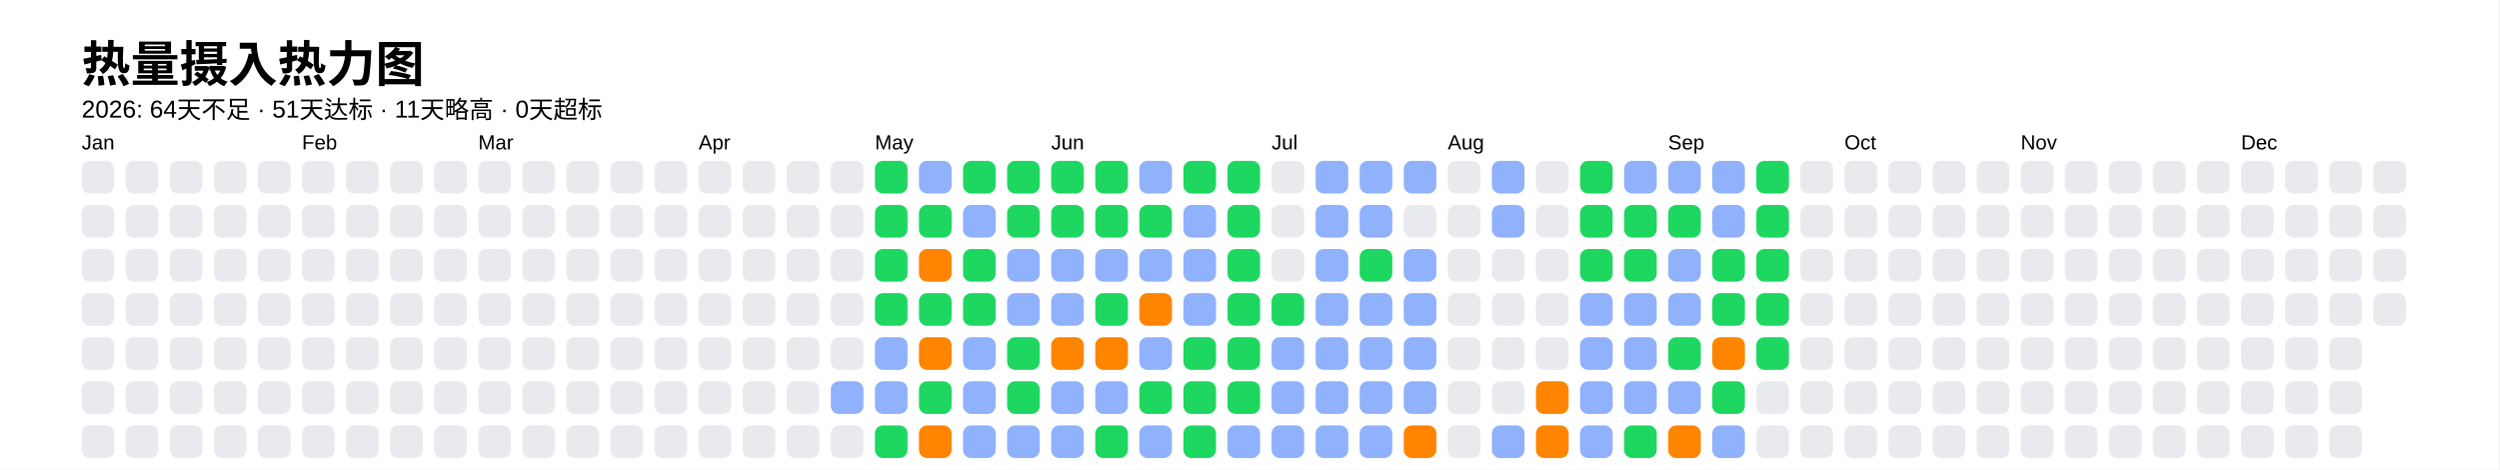
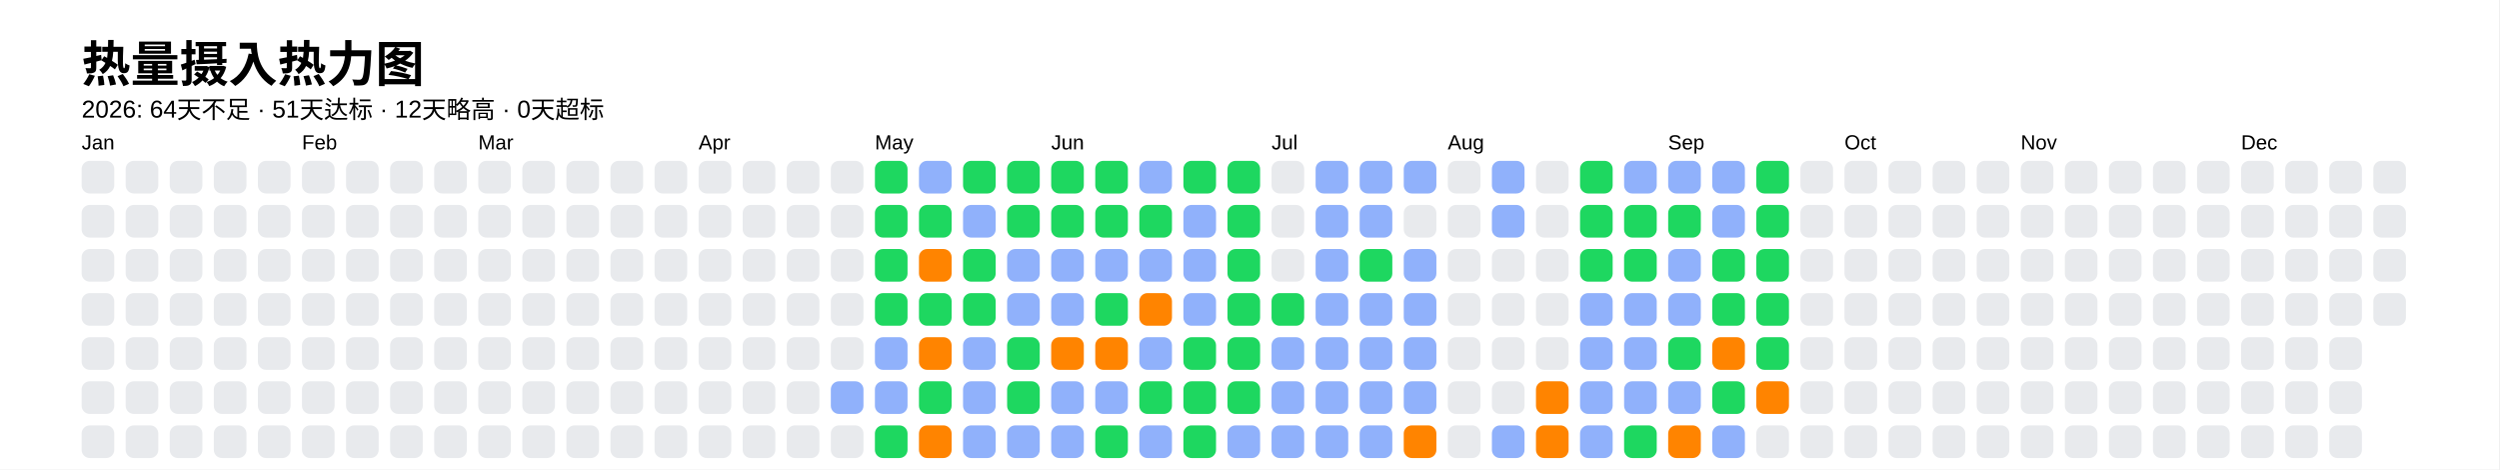
<svg xmlns="http://www.w3.org/2000/svg" style="background-color:white;" baseProfile="full" height="57.5mm" version="1.1" viewBox="0,0,306.2,57.5" width="306.2mm">
  <defs />
  <rect fill="#FFFFFF" height="57.5" width="306.2" x="0" y="0" />
  <text fill="#000000" style="font-size:6px; font-family:Arial; font-weight:bold;" x="10" y="10">热量摄入热力图</text>
-   <text fill="#000000" style="font-size:3px; font-family:Arial;" x="10" y="14.4">2026: 64天不足 · 51天达标 · 11天略高 · 0天超标</text>
+   <text fill="#000000" style="font-size:3px; font-family:Arial;" x="10" y="14.4">2026: 64天不足 · 51天达标 · 12天略高 · 0天超标</text>
  <text fill="#000000" style="font-size:2.5px; font-family:Arial" x="10" y="18.3">Jan</text>
  <rect fill="#E8EAED" height="4" rx="1" ry="1" width="4" x="10" y="19.7" />
  <rect fill="#E8EAED" height="4" rx="1" ry="1" width="4" x="10" y="25.1" />
  <rect fill="#E8EAED" height="4" rx="1" ry="1" width="4" x="10" y="30.5" />
  <rect fill="#E8EAED" height="4" rx="1" ry="1" width="4" x="10" y="35.9" />
  <rect fill="#E8EAED" height="4" rx="1" ry="1" width="4" x="10" y="41.3" />
  <rect fill="#E8EAED" height="4" rx="1" ry="1" width="4" x="10" y="46.7" />
  <rect fill="#E8EAED" height="4" rx="1" ry="1" width="4" x="10" y="52.1" />
  <rect fill="#E8EAED" height="4" rx="1" ry="1" width="4" x="15.4" y="19.7" />
  <rect fill="#E8EAED" height="4" rx="1" ry="1" width="4" x="15.4" y="25.1" />
  <rect fill="#E8EAED" height="4" rx="1" ry="1" width="4" x="15.4" y="30.5" />
  <rect fill="#E8EAED" height="4" rx="1" ry="1" width="4" x="15.4" y="35.9" />
  <rect fill="#E8EAED" height="4" rx="1" ry="1" width="4" x="15.4" y="41.3" />
  <rect fill="#E8EAED" height="4" rx="1" ry="1" width="4" x="15.4" y="46.7" />
  <rect fill="#E8EAED" height="4" rx="1" ry="1" width="4" x="15.4" y="52.1" />
  <rect fill="#E8EAED" height="4" rx="1" ry="1" width="4" x="20.8" y="19.7" />
  <rect fill="#E8EAED" height="4" rx="1" ry="1" width="4" x="20.8" y="25.1" />
  <rect fill="#E8EAED" height="4" rx="1" ry="1" width="4" x="20.8" y="30.5" />
  <rect fill="#E8EAED" height="4" rx="1" ry="1" width="4" x="20.8" y="35.9" />
  <rect fill="#E8EAED" height="4" rx="1" ry="1" width="4" x="20.8" y="41.3" />
  <rect fill="#E8EAED" height="4" rx="1" ry="1" width="4" x="20.8" y="46.7" />
  <rect fill="#E8EAED" height="4" rx="1" ry="1" width="4" x="20.8" y="52.1" />
  <rect fill="#E8EAED" height="4" rx="1" ry="1" width="4" x="26.2" y="19.7" />
  <rect fill="#E8EAED" height="4" rx="1" ry="1" width="4" x="26.2" y="25.1" />
  <rect fill="#E8EAED" height="4" rx="1" ry="1" width="4" x="26.2" y="30.5" />
  <rect fill="#E8EAED" height="4" rx="1" ry="1" width="4" x="26.2" y="35.9" />
  <rect fill="#E8EAED" height="4" rx="1" ry="1" width="4" x="26.2" y="41.3" />
  <rect fill="#E8EAED" height="4" rx="1" ry="1" width="4" x="26.2" y="46.7" />
  <rect fill="#E8EAED" height="4" rx="1" ry="1" width="4" x="26.2" y="52.1" />
  <rect fill="#E8EAED" height="4" rx="1" ry="1" width="4" x="31.6" y="19.7" />
  <rect fill="#E8EAED" height="4" rx="1" ry="1" width="4" x="31.6" y="25.1" />
  <rect fill="#E8EAED" height="4" rx="1" ry="1" width="4" x="31.6" y="30.5" />
  <rect fill="#E8EAED" height="4" rx="1" ry="1" width="4" x="31.6" y="35.9" />
  <rect fill="#E8EAED" height="4" rx="1" ry="1" width="4" x="31.6" y="41.3" />
  <rect fill="#E8EAED" height="4" rx="1" ry="1" width="4" x="31.6" y="46.7" />
  <rect fill="#E8EAED" height="4" rx="1" ry="1" width="4" x="31.6" y="52.1" />
  <text fill="#000000" style="font-size:2.5px; font-family:Arial" x="37.0" y="18.3">Feb</text>
  <rect fill="#E8EAED" height="4" rx="1" ry="1" width="4" x="37.0" y="19.7" />
  <rect fill="#E8EAED" height="4" rx="1" ry="1" width="4" x="37.0" y="25.1" />
  <rect fill="#E8EAED" height="4" rx="1" ry="1" width="4" x="37.0" y="30.5" />
  <rect fill="#E8EAED" height="4" rx="1" ry="1" width="4" x="37.0" y="35.9" />
  <rect fill="#E8EAED" height="4" rx="1" ry="1" width="4" x="37.0" y="41.3" />
  <rect fill="#E8EAED" height="4" rx="1" ry="1" width="4" x="37.0" y="46.7" />
  <rect fill="#E8EAED" height="4" rx="1" ry="1" width="4" x="37.0" y="52.1" />
  <rect fill="#E8EAED" height="4" rx="1" ry="1" width="4" x="42.4" y="19.7" />
  <rect fill="#E8EAED" height="4" rx="1" ry="1" width="4" x="42.4" y="25.1" />
  <rect fill="#E8EAED" height="4" rx="1" ry="1" width="4" x="42.4" y="30.5" />
  <rect fill="#E8EAED" height="4" rx="1" ry="1" width="4" x="42.4" y="35.9" />
  <rect fill="#E8EAED" height="4" rx="1" ry="1" width="4" x="42.4" y="41.3" />
  <rect fill="#E8EAED" height="4" rx="1" ry="1" width="4" x="42.4" y="46.7" />
  <rect fill="#E8EAED" height="4" rx="1" ry="1" width="4" x="42.4" y="52.1" />
  <rect fill="#E8EAED" height="4" rx="1" ry="1" width="4" x="47.8" y="19.7" />
  <rect fill="#E8EAED" height="4" rx="1" ry="1" width="4" x="47.8" y="25.1" />
  <rect fill="#E8EAED" height="4" rx="1" ry="1" width="4" x="47.8" y="30.5" />
  <rect fill="#E8EAED" height="4" rx="1" ry="1" width="4" x="47.8" y="35.9" />
  <rect fill="#E8EAED" height="4" rx="1" ry="1" width="4" x="47.8" y="41.3" />
  <rect fill="#E8EAED" height="4" rx="1" ry="1" width="4" x="47.8" y="46.7" />
  <rect fill="#E8EAED" height="4" rx="1" ry="1" width="4" x="47.8" y="52.1" />
  <rect fill="#E8EAED" height="4" rx="1" ry="1" width="4" x="53.2" y="19.7" />
  <rect fill="#E8EAED" height="4" rx="1" ry="1" width="4" x="53.2" y="25.1" />
  <rect fill="#E8EAED" height="4" rx="1" ry="1" width="4" x="53.2" y="30.5" />
  <rect fill="#E8EAED" height="4" rx="1" ry="1" width="4" x="53.2" y="35.9" />
  <rect fill="#E8EAED" height="4" rx="1" ry="1" width="4" x="53.2" y="41.3" />
  <rect fill="#E8EAED" height="4" rx="1" ry="1" width="4" x="53.2" y="46.7" />
  <rect fill="#E8EAED" height="4" rx="1" ry="1" width="4" x="53.2" y="52.1" />
  <text fill="#000000" style="font-size:2.5px; font-family:Arial" x="58.6" y="18.3">Mar</text>
  <rect fill="#E8EAED" height="4" rx="1" ry="1" width="4" x="58.6" y="19.7" />
  <rect fill="#E8EAED" height="4" rx="1" ry="1" width="4" x="58.6" y="25.1" />
  <rect fill="#E8EAED" height="4" rx="1" ry="1" width="4" x="58.6" y="30.5" />
  <rect fill="#E8EAED" height="4" rx="1" ry="1" width="4" x="58.6" y="35.9" />
  <rect fill="#E8EAED" height="4" rx="1" ry="1" width="4" x="58.6" y="41.3" />
  <rect fill="#E8EAED" height="4" rx="1" ry="1" width="4" x="58.6" y="46.7" />
  <rect fill="#E8EAED" height="4" rx="1" ry="1" width="4" x="58.6" y="52.1" />
  <rect fill="#E8EAED" height="4" rx="1" ry="1" width="4" x="64" y="19.7" />
  <rect fill="#E8EAED" height="4" rx="1" ry="1" width="4" x="64" y="25.1" />
  <rect fill="#E8EAED" height="4" rx="1" ry="1" width="4" x="64" y="30.5" />
  <rect fill="#E8EAED" height="4" rx="1" ry="1" width="4" x="64" y="35.9" />
  <rect fill="#E8EAED" height="4" rx="1" ry="1" width="4" x="64" y="41.3" />
  <rect fill="#E8EAED" height="4" rx="1" ry="1" width="4" x="64" y="46.7" />
  <rect fill="#E8EAED" height="4" rx="1" ry="1" width="4" x="64" y="52.1" />
  <rect fill="#E8EAED" height="4" rx="1" ry="1" width="4" x="69.4" y="19.7" />
  <rect fill="#E8EAED" height="4" rx="1" ry="1" width="4" x="69.4" y="25.1" />
  <rect fill="#E8EAED" height="4" rx="1" ry="1" width="4" x="69.4" y="30.5" />
  <rect fill="#E8EAED" height="4" rx="1" ry="1" width="4" x="69.4" y="35.9" />
  <rect fill="#E8EAED" height="4" rx="1" ry="1" width="4" x="69.4" y="41.3" />
  <rect fill="#E8EAED" height="4" rx="1" ry="1" width="4" x="69.4" y="46.7" />
  <rect fill="#E8EAED" height="4" rx="1" ry="1" width="4" x="69.4" y="52.1" />
  <rect fill="#E8EAED" height="4" rx="1" ry="1" width="4" x="74.8" y="19.7" />
  <rect fill="#E8EAED" height="4" rx="1" ry="1" width="4" x="74.8" y="25.1" />
  <rect fill="#E8EAED" height="4" rx="1" ry="1" width="4" x="74.8" y="30.5" />
  <rect fill="#E8EAED" height="4" rx="1" ry="1" width="4" x="74.8" y="35.9" />
  <rect fill="#E8EAED" height="4" rx="1" ry="1" width="4" x="74.8" y="41.3" />
  <rect fill="#E8EAED" height="4" rx="1" ry="1" width="4" x="74.8" y="46.7" />
  <rect fill="#E8EAED" height="4" rx="1" ry="1" width="4" x="74.8" y="52.1" />
  <rect fill="#E8EAED" height="4" rx="1" ry="1" width="4" x="80.2" y="19.7" />
  <rect fill="#E8EAED" height="4" rx="1" ry="1" width="4" x="80.2" y="25.1" />
  <rect fill="#E8EAED" height="4" rx="1" ry="1" width="4" x="80.2" y="30.5" />
  <rect fill="#E8EAED" height="4" rx="1" ry="1" width="4" x="80.2" y="35.9" />
  <rect fill="#E8EAED" height="4" rx="1" ry="1" width="4" x="80.2" y="41.3" />
  <rect fill="#E8EAED" height="4" rx="1" ry="1" width="4" x="80.2" y="46.7" />
  <rect fill="#E8EAED" height="4" rx="1" ry="1" width="4" x="80.2" y="52.1" />
  <text fill="#000000" style="font-size:2.5px; font-family:Arial" x="85.6" y="18.3">Apr</text>
  <rect fill="#E8EAED" height="4" rx="1" ry="1" width="4" x="85.6" y="19.7" />
  <rect fill="#E8EAED" height="4" rx="1" ry="1" width="4" x="85.6" y="25.1" />
  <rect fill="#E8EAED" height="4" rx="1" ry="1" width="4" x="85.6" y="30.5" />
  <rect fill="#E8EAED" height="4" rx="1" ry="1" width="4" x="85.6" y="35.9" />
  <rect fill="#E8EAED" height="4" rx="1" ry="1" width="4" x="85.6" y="41.3" />
  <rect fill="#E8EAED" height="4" rx="1" ry="1" width="4" x="85.6" y="46.7" />
  <rect fill="#E8EAED" height="4" rx="1" ry="1" width="4" x="85.6" y="52.1" />
  <rect fill="#E8EAED" height="4" rx="1" ry="1" width="4" x="91" y="19.7" />
  <rect fill="#E8EAED" height="4" rx="1" ry="1" width="4" x="91" y="25.1" />
  <rect fill="#E8EAED" height="4" rx="1" ry="1" width="4" x="91" y="30.5" />
  <rect fill="#E8EAED" height="4" rx="1" ry="1" width="4" x="91" y="35.9" />
  <rect fill="#E8EAED" height="4" rx="1" ry="1" width="4" x="91" y="41.3" />
  <rect fill="#E8EAED" height="4" rx="1" ry="1" width="4" x="91" y="46.7" />
  <rect fill="#E8EAED" height="4" rx="1" ry="1" width="4" x="91" y="52.1" />
  <rect fill="#E8EAED" height="4" rx="1" ry="1" width="4" x="96.4" y="19.7" />
  <rect fill="#E8EAED" height="4" rx="1" ry="1" width="4" x="96.4" y="25.1" />
  <rect fill="#E8EAED" height="4" rx="1" ry="1" width="4" x="96.4" y="30.5" />
  <rect fill="#E8EAED" height="4" rx="1" ry="1" width="4" x="96.4" y="35.9" />
  <rect fill="#E8EAED" height="4" rx="1" ry="1" width="4" x="96.4" y="41.3" />
  <rect fill="#E8EAED" height="4" rx="1" ry="1" width="4" x="96.4" y="46.7" />
  <rect fill="#E8EAED" height="4" rx="1" ry="1" width="4" x="96.4" y="52.1" />
  <rect fill="#E8EAED" height="4" rx="1" ry="1" width="4" x="101.8" y="19.7" />
  <rect fill="#E8EAED" height="4" rx="1" ry="1" width="4" x="101.8" y="25.1" />
  <rect fill="#E8EAED" height="4" rx="1" ry="1" width="4" x="101.8" y="30.5" />
  <rect fill="#E8EAED" height="4" rx="1" ry="1" width="4" x="101.8" y="35.9" />
  <rect fill="#E8EAED" height="4" rx="1" ry="1" width="4" x="101.8" y="41.3" />
  <rect fill="#90b1fb" height="4" rx="1" ry="1" width="4" x="101.8" y="46.7" />
  <rect fill="#E8EAED" height="4" rx="1" ry="1" width="4" x="101.8" y="52.1" />
  <text fill="#000000" style="font-size:2.5px; font-family:Arial" x="107.2" y="18.3">May</text>
  <rect fill="#1ed760" height="4" rx="1" ry="1" width="4" x="107.2" y="19.7" />
  <rect fill="#1ed760" height="4" rx="1" ry="1" width="4" x="107.2" y="25.1" />
  <rect fill="#1ed760" height="4" rx="1" ry="1" width="4" x="107.2" y="30.5" />
  <rect fill="#1ed760" height="4" rx="1" ry="1" width="4" x="107.2" y="35.9" />
  <rect fill="#90b1fb" height="4" rx="1" ry="1" width="4" x="107.2" y="41.3" />
  <rect fill="#90b1fb" height="4" rx="1" ry="1" width="4" x="107.2" y="46.7" />
  <rect fill="#1ed760" height="4" rx="1" ry="1" width="4" x="107.2" y="52.1" />
  <rect fill="#90b1fb" height="4" rx="1" ry="1" width="4" x="112.6" y="19.7" />
  <rect fill="#1ed760" height="4" rx="1" ry="1" width="4" x="112.6" y="25.1" />
  <rect fill="#ff8400" height="4" rx="1" ry="1" width="4" x="112.6" y="30.5" />
  <rect fill="#1ed760" height="4" rx="1" ry="1" width="4" x="112.6" y="35.9" />
  <rect fill="#ff8400" height="4" rx="1" ry="1" width="4" x="112.6" y="41.3" />
  <rect fill="#1ed760" height="4" rx="1" ry="1" width="4" x="112.6" y="46.7" />
  <rect fill="#ff8400" height="4" rx="1" ry="1" width="4" x="112.6" y="52.1" />
  <rect fill="#1ed760" height="4" rx="1" ry="1" width="4" x="118" y="19.7" />
  <rect fill="#90b1fb" height="4" rx="1" ry="1" width="4" x="118" y="25.1" />
  <rect fill="#1ed760" height="4" rx="1" ry="1" width="4" x="118" y="30.5" />
  <rect fill="#1ed760" height="4" rx="1" ry="1" width="4" x="118" y="35.9" />
  <rect fill="#90b1fb" height="4" rx="1" ry="1" width="4" x="118" y="41.3" />
  <rect fill="#90b1fb" height="4" rx="1" ry="1" width="4" x="118" y="46.7" />
  <rect fill="#90b1fb" height="4" rx="1" ry="1" width="4" x="118" y="52.1" />
  <rect fill="#1ed760" height="4" rx="1" ry="1" width="4" x="123.4" y="19.7" />
  <rect fill="#1ed760" height="4" rx="1" ry="1" width="4" x="123.4" y="25.1" />
  <rect fill="#90b1fb" height="4" rx="1" ry="1" width="4" x="123.4" y="30.5" />
  <rect fill="#90b1fb" height="4" rx="1" ry="1" width="4" x="123.4" y="35.9" />
  <rect fill="#1ed760" height="4" rx="1" ry="1" width="4" x="123.4" y="41.3" />
  <rect fill="#1ed760" height="4" rx="1" ry="1" width="4" x="123.4" y="46.7" />
  <rect fill="#90b1fb" height="4" rx="1" ry="1" width="4" x="123.4" y="52.1" />
  <text fill="#000000" style="font-size:2.5px; font-family:Arial" x="128.8" y="18.3">Jun</text>
  <rect fill="#1ed760" height="4" rx="1" ry="1" width="4" x="128.8" y="19.7" />
  <rect fill="#1ed760" height="4" rx="1" ry="1" width="4" x="128.8" y="25.1" />
  <rect fill="#90b1fb" height="4" rx="1" ry="1" width="4" x="128.8" y="30.5" />
  <rect fill="#90b1fb" height="4" rx="1" ry="1" width="4" x="128.8" y="35.9" />
  <rect fill="#ff8400" height="4" rx="1" ry="1" width="4" x="128.8" y="41.3" />
  <rect fill="#90b1fb" height="4" rx="1" ry="1" width="4" x="128.8" y="46.7" />
  <rect fill="#90b1fb" height="4" rx="1" ry="1" width="4" x="128.8" y="52.1" />
  <rect fill="#1ed760" height="4" rx="1" ry="1" width="4" x="134.2" y="19.7" />
  <rect fill="#1ed760" height="4" rx="1" ry="1" width="4" x="134.2" y="25.1" />
  <rect fill="#90b1fb" height="4" rx="1" ry="1" width="4" x="134.2" y="30.5" />
  <rect fill="#1ed760" height="4" rx="1" ry="1" width="4" x="134.2" y="35.9" />
  <rect fill="#ff8400" height="4" rx="1" ry="1" width="4" x="134.2" y="41.3" />
  <rect fill="#90b1fb" height="4" rx="1" ry="1" width="4" x="134.2" y="46.7" />
  <rect fill="#1ed760" height="4" rx="1" ry="1" width="4" x="134.2" y="52.1" />
  <rect fill="#90b1fb" height="4" rx="1" ry="1" width="4" x="139.6" y="19.7" />
  <rect fill="#1ed760" height="4" rx="1" ry="1" width="4" x="139.6" y="25.1" />
  <rect fill="#90b1fb" height="4" rx="1" ry="1" width="4" x="139.6" y="30.5" />
  <rect fill="#ff8400" height="4" rx="1" ry="1" width="4" x="139.6" y="35.9" />
  <rect fill="#90b1fb" height="4" rx="1" ry="1" width="4" x="139.6" y="41.3" />
  <rect fill="#1ed760" height="4" rx="1" ry="1" width="4" x="139.6" y="46.7" />
  <rect fill="#90b1fb" height="4" rx="1" ry="1" width="4" x="139.6" y="52.1" />
  <rect fill="#1ed760" height="4" rx="1" ry="1" width="4" x="145" y="19.7" />
  <rect fill="#90b1fb" height="4" rx="1" ry="1" width="4" x="145" y="25.1" />
  <rect fill="#90b1fb" height="4" rx="1" ry="1" width="4" x="145" y="30.5" />
  <rect fill="#90b1fb" height="4" rx="1" ry="1" width="4" x="145" y="35.9" />
  <rect fill="#1ed760" height="4" rx="1" ry="1" width="4" x="145" y="41.3" />
  <rect fill="#1ed760" height="4" rx="1" ry="1" width="4" x="145" y="46.7" />
  <rect fill="#1ed760" height="4" rx="1" ry="1" width="4" x="145" y="52.1" />
  <rect fill="#1ed760" height="4" rx="1" ry="1" width="4" x="150.4" y="19.7" />
  <rect fill="#1ed760" height="4" rx="1" ry="1" width="4" x="150.4" y="25.1" />
  <rect fill="#1ed760" height="4" rx="1" ry="1" width="4" x="150.4" y="30.5" />
  <rect fill="#1ed760" height="4" rx="1" ry="1" width="4" x="150.4" y="35.9" />
  <rect fill="#1ed760" height="4" rx="1" ry="1" width="4" x="150.4" y="41.3" />
  <rect fill="#1ed760" height="4" rx="1" ry="1" width="4" x="150.4" y="46.7" />
  <rect fill="#90b1fb" height="4" rx="1" ry="1" width="4" x="150.4" y="52.1" />
  <text fill="#000000" style="font-size:2.5px; font-family:Arial" x="155.8" y="18.3">Jul</text>
  <rect fill="#E8EAED" height="4" rx="1" ry="1" width="4" x="155.8" y="19.7" />
  <rect fill="#E8EAED" height="4" rx="1" ry="1" width="4" x="155.8" y="25.1" />
  <rect fill="#E8EAED" height="4" rx="1" ry="1" width="4" x="155.8" y="30.5" />
  <rect fill="#1ed760" height="4" rx="1" ry="1" width="4" x="155.8" y="35.9" />
  <rect fill="#90b1fb" height="4" rx="1" ry="1" width="4" x="155.8" y="41.3" />
  <rect fill="#90b1fb" height="4" rx="1" ry="1" width="4" x="155.8" y="46.7" />
  <rect fill="#90b1fb" height="4" rx="1" ry="1" width="4" x="155.8" y="52.1" />
  <rect fill="#90b1fb" height="4" rx="1" ry="1" width="4" x="161.2" y="19.7" />
  <rect fill="#90b1fb" height="4" rx="1" ry="1" width="4" x="161.2" y="25.1" />
  <rect fill="#90b1fb" height="4" rx="1" ry="1" width="4" x="161.2" y="30.5" />
  <rect fill="#90b1fb" height="4" rx="1" ry="1" width="4" x="161.2" y="35.9" />
  <rect fill="#90b1fb" height="4" rx="1" ry="1" width="4" x="161.2" y="41.3" />
  <rect fill="#90b1fb" height="4" rx="1" ry="1" width="4" x="161.2" y="46.7" />
  <rect fill="#90b1fb" height="4" rx="1" ry="1" width="4" x="161.2" y="52.1" />
  <rect fill="#90b1fb" height="4" rx="1" ry="1" width="4" x="166.6" y="19.7" />
  <rect fill="#90b1fb" height="4" rx="1" ry="1" width="4" x="166.6" y="25.1" />
  <rect fill="#1ed760" height="4" rx="1" ry="1" width="4" x="166.6" y="30.5" />
  <rect fill="#90b1fb" height="4" rx="1" ry="1" width="4" x="166.6" y="35.9" />
  <rect fill="#90b1fb" height="4" rx="1" ry="1" width="4" x="166.6" y="41.3" />
  <rect fill="#90b1fb" height="4" rx="1" ry="1" width="4" x="166.6" y="46.7" />
  <rect fill="#90b1fb" height="4" rx="1" ry="1" width="4" x="166.6" y="52.1" />
  <rect fill="#90b1fb" height="4" rx="1" ry="1" width="4" x="172" y="19.7" />
  <rect fill="#E8EAED" height="4" rx="1" ry="1" width="4" x="172" y="25.1" />
  <rect fill="#90b1fb" height="4" rx="1" ry="1" width="4" x="172" y="30.5" />
  <rect fill="#90b1fb" height="4" rx="1" ry="1" width="4" x="172" y="35.9" />
  <rect fill="#90b1fb" height="4" rx="1" ry="1" width="4" x="172" y="41.3" />
  <rect fill="#90b1fb" height="4" rx="1" ry="1" width="4" x="172" y="46.7" />
  <rect fill="#ff8400" height="4" rx="1" ry="1" width="4" x="172" y="52.1" />
  <text fill="#000000" style="font-size:2.5px; font-family:Arial" x="177.4" y="18.3">Aug</text>
  <rect fill="#E8EAED" height="4" rx="1" ry="1" width="4" x="177.4" y="19.7" />
  <rect fill="#E8EAED" height="4" rx="1" ry="1" width="4" x="177.4" y="25.1" />
  <rect fill="#E8EAED" height="4" rx="1" ry="1" width="4" x="177.4" y="30.5" />
  <rect fill="#E8EAED" height="4" rx="1" ry="1" width="4" x="177.4" y="35.9" />
  <rect fill="#E8EAED" height="4" rx="1" ry="1" width="4" x="177.4" y="41.3" />
  <rect fill="#E8EAED" height="4" rx="1" ry="1" width="4" x="177.4" y="46.7" />
  <rect fill="#E8EAED" height="4" rx="1" ry="1" width="4" x="177.4" y="52.1" />
  <rect fill="#90b1fb" height="4" rx="1" ry="1" width="4" x="182.8" y="19.7" />
  <rect fill="#90b1fb" height="4" rx="1" ry="1" width="4" x="182.8" y="25.1" />
  <rect fill="#E8EAED" height="4" rx="1" ry="1" width="4" x="182.8" y="30.5" />
  <rect fill="#E8EAED" height="4" rx="1" ry="1" width="4" x="182.8" y="35.9" />
  <rect fill="#E8EAED" height="4" rx="1" ry="1" width="4" x="182.8" y="41.3" />
  <rect fill="#E8EAED" height="4" rx="1" ry="1" width="4" x="182.8" y="46.7" />
  <rect fill="#90b1fb" height="4" rx="1" ry="1" width="4" x="182.8" y="52.1" />
  <rect fill="#E8EAED" height="4" rx="1" ry="1" width="4" x="188.2" y="19.7" />
  <rect fill="#E8EAED" height="4" rx="1" ry="1" width="4" x="188.2" y="25.1" />
  <rect fill="#E8EAED" height="4" rx="1" ry="1" width="4" x="188.2" y="30.5" />
  <rect fill="#E8EAED" height="4" rx="1" ry="1" width="4" x="188.2" y="35.9" />
  <rect fill="#E8EAED" height="4" rx="1" ry="1" width="4" x="188.2" y="41.3" />
  <rect fill="#ff8400" height="4" rx="1" ry="1" width="4" x="188.2" y="46.7" />
  <rect fill="#ff8400" height="4" rx="1" ry="1" width="4" x="188.2" y="52.1" />
  <rect fill="#1ed760" height="4" rx="1" ry="1" width="4" x="193.6" y="19.7" />
  <rect fill="#1ed760" height="4" rx="1" ry="1" width="4" x="193.6" y="25.1" />
  <rect fill="#1ed760" height="4" rx="1" ry="1" width="4" x="193.6" y="30.5" />
  <rect fill="#90b1fb" height="4" rx="1" ry="1" width="4" x="193.6" y="35.9" />
  <rect fill="#90b1fb" height="4" rx="1" ry="1" width="4" x="193.6" y="41.3" />
  <rect fill="#90b1fb" height="4" rx="1" ry="1" width="4" x="193.6" y="46.7" />
  <rect fill="#90b1fb" height="4" rx="1" ry="1" width="4" x="193.6" y="52.1" />
  <rect fill="#90b1fb" height="4" rx="1" ry="1" width="4" x="199" y="19.7" />
  <rect fill="#1ed760" height="4" rx="1" ry="1" width="4" x="199" y="25.1" />
  <rect fill="#1ed760" height="4" rx="1" ry="1" width="4" x="199" y="30.5" />
  <rect fill="#90b1fb" height="4" rx="1" ry="1" width="4" x="199" y="35.9" />
  <rect fill="#90b1fb" height="4" rx="1" ry="1" width="4" x="199" y="41.3" />
  <rect fill="#90b1fb" height="4" rx="1" ry="1" width="4" x="199" y="46.7" />
  <rect fill="#1ed760" height="4" rx="1" ry="1" width="4" x="199" y="52.1" />
  <text fill="#000000" style="font-size:2.5px; font-family:Arial" x="204.4" y="18.3">Sep</text>
  <rect fill="#90b1fb" height="4" rx="1" ry="1" width="4" x="204.4" y="19.7" />
  <rect fill="#1ed760" height="4" rx="1" ry="1" width="4" x="204.4" y="25.1" />
  <rect fill="#90b1fb" height="4" rx="1" ry="1" width="4" x="204.4" y="30.5" />
  <rect fill="#90b1fb" height="4" rx="1" ry="1" width="4" x="204.4" y="35.9" />
  <rect fill="#1ed760" height="4" rx="1" ry="1" width="4" x="204.4" y="41.3" />
  <rect fill="#90b1fb" height="4" rx="1" ry="1" width="4" x="204.4" y="46.7" />
  <rect fill="#ff8400" height="4" rx="1" ry="1" width="4" x="204.4" y="52.1" />
  <rect fill="#90b1fb" height="4" rx="1" ry="1" width="4" x="209.8" y="19.7" />
  <rect fill="#90b1fb" height="4" rx="1" ry="1" width="4" x="209.8" y="25.1" />
  <rect fill="#1ed760" height="4" rx="1" ry="1" width="4" x="209.8" y="30.5" />
  <rect fill="#1ed760" height="4" rx="1" ry="1" width="4" x="209.8" y="35.9" />
  <rect fill="#ff8400" height="4" rx="1" ry="1" width="4" x="209.8" y="41.3" />
  <rect fill="#1ed760" height="4" rx="1" ry="1" width="4" x="209.8" y="46.7" />
  <rect fill="#90b1fb" height="4" rx="1" ry="1" width="4" x="209.8" y="52.1" />
  <rect fill="#1ed760" height="4" rx="1" ry="1" width="4" x="215.2" y="19.7" />
  <rect fill="#1ed760" height="4" rx="1" ry="1" width="4" x="215.2" y="25.1" />
  <rect fill="#1ed760" height="4" rx="1" ry="1" width="4" x="215.2" y="30.5" />
  <rect fill="#1ed760" height="4" rx="1" ry="1" width="4" x="215.2" y="35.9" />
  <rect fill="#1ed760" height="4" rx="1" ry="1" width="4" x="215.2" y="41.3" />
-   <rect fill="#E8EAED" height="4" rx="1" ry="1" width="4" x="215.2" y="46.7" />
+   <rect fill="#ff8400" height="4" rx="1" ry="1" width="4" x="215.2" y="46.7" />
  <rect fill="#E8EAED" height="4" rx="1" ry="1" width="4" x="215.2" y="52.1" />
  <rect fill="#E8EAED" height="4" rx="1" ry="1" width="4" x="220.6" y="19.7" />
  <rect fill="#E8EAED" height="4" rx="1" ry="1" width="4" x="220.6" y="25.1" />
  <rect fill="#E8EAED" height="4" rx="1" ry="1" width="4" x="220.6" y="30.5" />
  <rect fill="#E8EAED" height="4" rx="1" ry="1" width="4" x="220.6" y="35.9" />
  <rect fill="#E8EAED" height="4" rx="1" ry="1" width="4" x="220.6" y="41.3" />
  <rect fill="#E8EAED" height="4" rx="1" ry="1" width="4" x="220.6" y="46.7" />
  <rect fill="#E8EAED" height="4" rx="1" ry="1" width="4" x="220.6" y="52.1" />
  <text fill="#000000" style="font-size:2.5px; font-family:Arial" x="226" y="18.3">Oct</text>
  <rect fill="#E8EAED" height="4" rx="1" ry="1" width="4" x="226" y="19.7" />
  <rect fill="#E8EAED" height="4" rx="1" ry="1" width="4" x="226" y="25.1" />
  <rect fill="#E8EAED" height="4" rx="1" ry="1" width="4" x="226" y="30.5" />
  <rect fill="#E8EAED" height="4" rx="1" ry="1" width="4" x="226" y="35.9" />
  <rect fill="#E8EAED" height="4" rx="1" ry="1" width="4" x="226" y="41.3" />
  <rect fill="#E8EAED" height="4" rx="1" ry="1" width="4" x="226" y="46.7" />
  <rect fill="#E8EAED" height="4" rx="1" ry="1" width="4" x="226" y="52.1" />
  <rect fill="#E8EAED" height="4" rx="1" ry="1" width="4" x="231.4" y="19.7" />
  <rect fill="#E8EAED" height="4" rx="1" ry="1" width="4" x="231.4" y="25.1" />
  <rect fill="#E8EAED" height="4" rx="1" ry="1" width="4" x="231.4" y="30.5" />
  <rect fill="#E8EAED" height="4" rx="1" ry="1" width="4" x="231.4" y="35.9" />
  <rect fill="#E8EAED" height="4" rx="1" ry="1" width="4" x="231.4" y="41.3" />
  <rect fill="#E8EAED" height="4" rx="1" ry="1" width="4" x="231.4" y="46.7" />
  <rect fill="#E8EAED" height="4" rx="1" ry="1" width="4" x="231.4" y="52.1" />
  <rect fill="#E8EAED" height="4" rx="1" ry="1" width="4" x="236.8" y="19.7" />
  <rect fill="#E8EAED" height="4" rx="1" ry="1" width="4" x="236.8" y="25.1" />
  <rect fill="#E8EAED" height="4" rx="1" ry="1" width="4" x="236.8" y="30.5" />
  <rect fill="#E8EAED" height="4" rx="1" ry="1" width="4" x="236.8" y="35.9" />
  <rect fill="#E8EAED" height="4" rx="1" ry="1" width="4" x="236.8" y="41.3" />
  <rect fill="#E8EAED" height="4" rx="1" ry="1" width="4" x="236.8" y="46.7" />
  <rect fill="#E8EAED" height="4" rx="1" ry="1" width="4" x="236.8" y="52.1" />
  <rect fill="#E8EAED" height="4" rx="1" ry="1" width="4" x="242.2" y="19.7" />
  <rect fill="#E8EAED" height="4" rx="1" ry="1" width="4" x="242.2" y="25.1" />
  <rect fill="#E8EAED" height="4" rx="1" ry="1" width="4" x="242.2" y="30.5" />
  <rect fill="#E8EAED" height="4" rx="1" ry="1" width="4" x="242.2" y="35.9" />
  <rect fill="#E8EAED" height="4" rx="1" ry="1" width="4" x="242.2" y="41.3" />
  <rect fill="#E8EAED" height="4" rx="1" ry="1" width="4" x="242.2" y="46.7" />
  <rect fill="#E8EAED" height="4" rx="1" ry="1" width="4" x="242.2" y="52.1" />
  <text fill="#000000" style="font-size:2.5px; font-family:Arial" x="247.6" y="18.3">Nov</text>
  <rect fill="#E8EAED" height="4" rx="1" ry="1" width="4" x="247.6" y="19.7" />
  <rect fill="#E8EAED" height="4" rx="1" ry="1" width="4" x="247.6" y="25.1" />
  <rect fill="#E8EAED" height="4" rx="1" ry="1" width="4" x="247.6" y="30.5" />
  <rect fill="#E8EAED" height="4" rx="1" ry="1" width="4" x="247.6" y="35.9" />
  <rect fill="#E8EAED" height="4" rx="1" ry="1" width="4" x="247.6" y="41.3" />
  <rect fill="#E8EAED" height="4" rx="1" ry="1" width="4" x="247.6" y="46.7" />
  <rect fill="#E8EAED" height="4" rx="1" ry="1" width="4" x="247.6" y="52.1" />
  <rect fill="#E8EAED" height="4" rx="1" ry="1" width="4" x="253" y="19.7" />
  <rect fill="#E8EAED" height="4" rx="1" ry="1" width="4" x="253" y="25.1" />
  <rect fill="#E8EAED" height="4" rx="1" ry="1" width="4" x="253" y="30.5" />
  <rect fill="#E8EAED" height="4" rx="1" ry="1" width="4" x="253" y="35.9" />
  <rect fill="#E8EAED" height="4" rx="1" ry="1" width="4" x="253" y="41.3" />
  <rect fill="#E8EAED" height="4" rx="1" ry="1" width="4" x="253" y="46.7" />
  <rect fill="#E8EAED" height="4" rx="1" ry="1" width="4" x="253" y="52.1" />
  <rect fill="#E8EAED" height="4" rx="1" ry="1" width="4" x="258.4" y="19.7" />
  <rect fill="#E8EAED" height="4" rx="1" ry="1" width="4" x="258.4" y="25.1" />
  <rect fill="#E8EAED" height="4" rx="1" ry="1" width="4" x="258.4" y="30.5" />
  <rect fill="#E8EAED" height="4" rx="1" ry="1" width="4" x="258.4" y="35.9" />
  <rect fill="#E8EAED" height="4" rx="1" ry="1" width="4" x="258.4" y="41.3" />
  <rect fill="#E8EAED" height="4" rx="1" ry="1" width="4" x="258.4" y="46.7" />
  <rect fill="#E8EAED" height="4" rx="1" ry="1" width="4" x="258.4" y="52.1" />
  <rect fill="#E8EAED" height="4" rx="1" ry="1" width="4" x="263.8" y="19.7" />
  <rect fill="#E8EAED" height="4" rx="1" ry="1" width="4" x="263.8" y="25.1" />
  <rect fill="#E8EAED" height="4" rx="1" ry="1" width="4" x="263.8" y="30.5" />
  <rect fill="#E8EAED" height="4" rx="1" ry="1" width="4" x="263.8" y="35.9" />
  <rect fill="#E8EAED" height="4" rx="1" ry="1" width="4" x="263.8" y="41.3" />
  <rect fill="#E8EAED" height="4" rx="1" ry="1" width="4" x="263.8" y="46.7" />
  <rect fill="#E8EAED" height="4" rx="1" ry="1" width="4" x="263.8" y="52.1" />
  <rect fill="#E8EAED" height="4" rx="1" ry="1" width="4" x="269.2" y="19.7" />
  <rect fill="#E8EAED" height="4" rx="1" ry="1" width="4" x="269.2" y="25.1" />
  <rect fill="#E8EAED" height="4" rx="1" ry="1" width="4" x="269.2" y="30.5" />
  <rect fill="#E8EAED" height="4" rx="1" ry="1" width="4" x="269.2" y="35.9" />
  <rect fill="#E8EAED" height="4" rx="1" ry="1" width="4" x="269.2" y="41.3" />
  <rect fill="#E8EAED" height="4" rx="1" ry="1" width="4" x="269.2" y="46.7" />
  <rect fill="#E8EAED" height="4" rx="1" ry="1" width="4" x="269.2" y="52.1" />
  <text fill="#000000" style="font-size:2.5px; font-family:Arial" x="274.6" y="18.3">Dec</text>
  <rect fill="#E8EAED" height="4" rx="1" ry="1" width="4" x="274.6" y="19.7" />
  <rect fill="#E8EAED" height="4" rx="1" ry="1" width="4" x="274.6" y="25.1" />
  <rect fill="#E8EAED" height="4" rx="1" ry="1" width="4" x="274.6" y="30.5" />
  <rect fill="#E8EAED" height="4" rx="1" ry="1" width="4" x="274.6" y="35.9" />
  <rect fill="#E8EAED" height="4" rx="1" ry="1" width="4" x="274.6" y="41.3" />
  <rect fill="#E8EAED" height="4" rx="1" ry="1" width="4" x="274.6" y="46.7" />
  <rect fill="#E8EAED" height="4" rx="1" ry="1" width="4" x="274.6" y="52.1" />
  <rect fill="#E8EAED" height="4" rx="1" ry="1" width="4" x="280" y="19.7" />
  <rect fill="#E8EAED" height="4" rx="1" ry="1" width="4" x="280" y="25.1" />
  <rect fill="#E8EAED" height="4" rx="1" ry="1" width="4" x="280" y="30.5" />
  <rect fill="#E8EAED" height="4" rx="1" ry="1" width="4" x="280" y="35.9" />
  <rect fill="#E8EAED" height="4" rx="1" ry="1" width="4" x="280" y="41.3" />
  <rect fill="#E8EAED" height="4" rx="1" ry="1" width="4" x="280" y="46.7" />
  <rect fill="#E8EAED" height="4" rx="1" ry="1" width="4" x="280" y="52.1" />
  <rect fill="#E8EAED" height="4" rx="1" ry="1" width="4" x="285.4" y="19.7" />
  <rect fill="#E8EAED" height="4" rx="1" ry="1" width="4" x="285.4" y="25.1" />
  <rect fill="#E8EAED" height="4" rx="1" ry="1" width="4" x="285.4" y="30.5" />
  <rect fill="#E8EAED" height="4" rx="1" ry="1" width="4" x="285.4" y="35.9" />
  <rect fill="#E8EAED" height="4" rx="1" ry="1" width="4" x="285.4" y="41.3" />
  <rect fill="#E8EAED" height="4" rx="1" ry="1" width="4" x="285.4" y="46.7" />
  <rect fill="#E8EAED" height="4" rx="1" ry="1" width="4" x="285.4" y="52.1" />
  <rect fill="#E8EAED" height="4" rx="1" ry="1" width="4" x="290.8" y="19.7" />
  <rect fill="#E8EAED" height="4" rx="1" ry="1" width="4" x="290.8" y="25.1" />
  <rect fill="#E8EAED" height="4" rx="1" ry="1" width="4" x="290.8" y="30.5" />
  <rect fill="#E8EAED" height="4" rx="1" ry="1" width="4" x="290.8" y="35.9" />
</svg>
